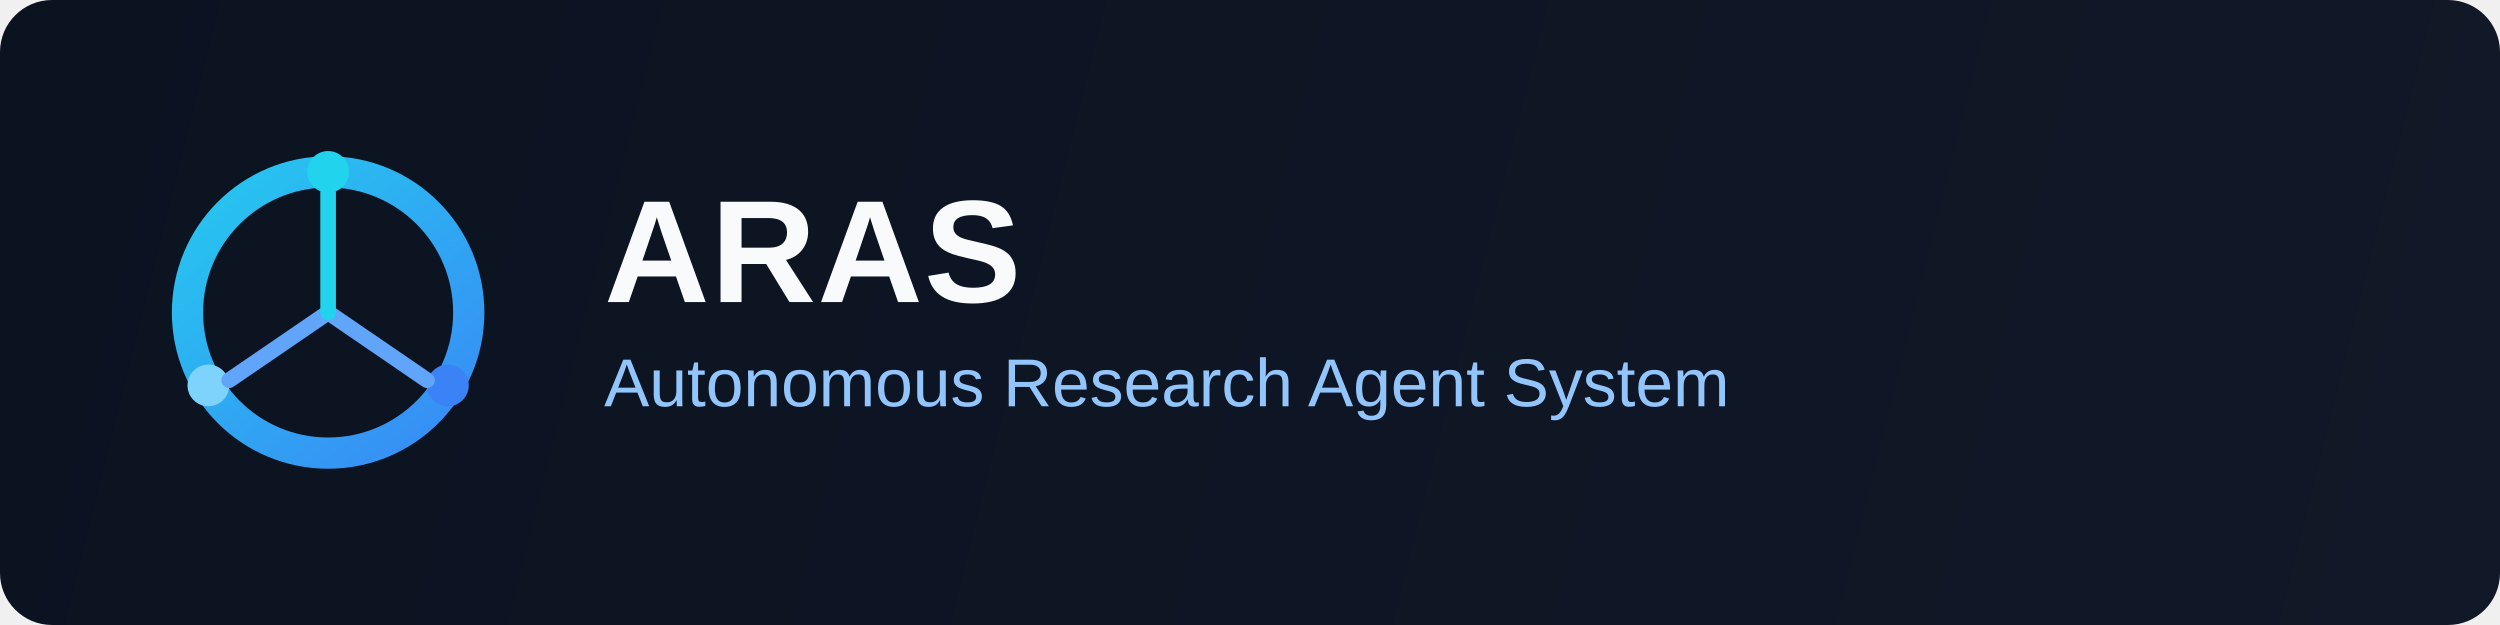
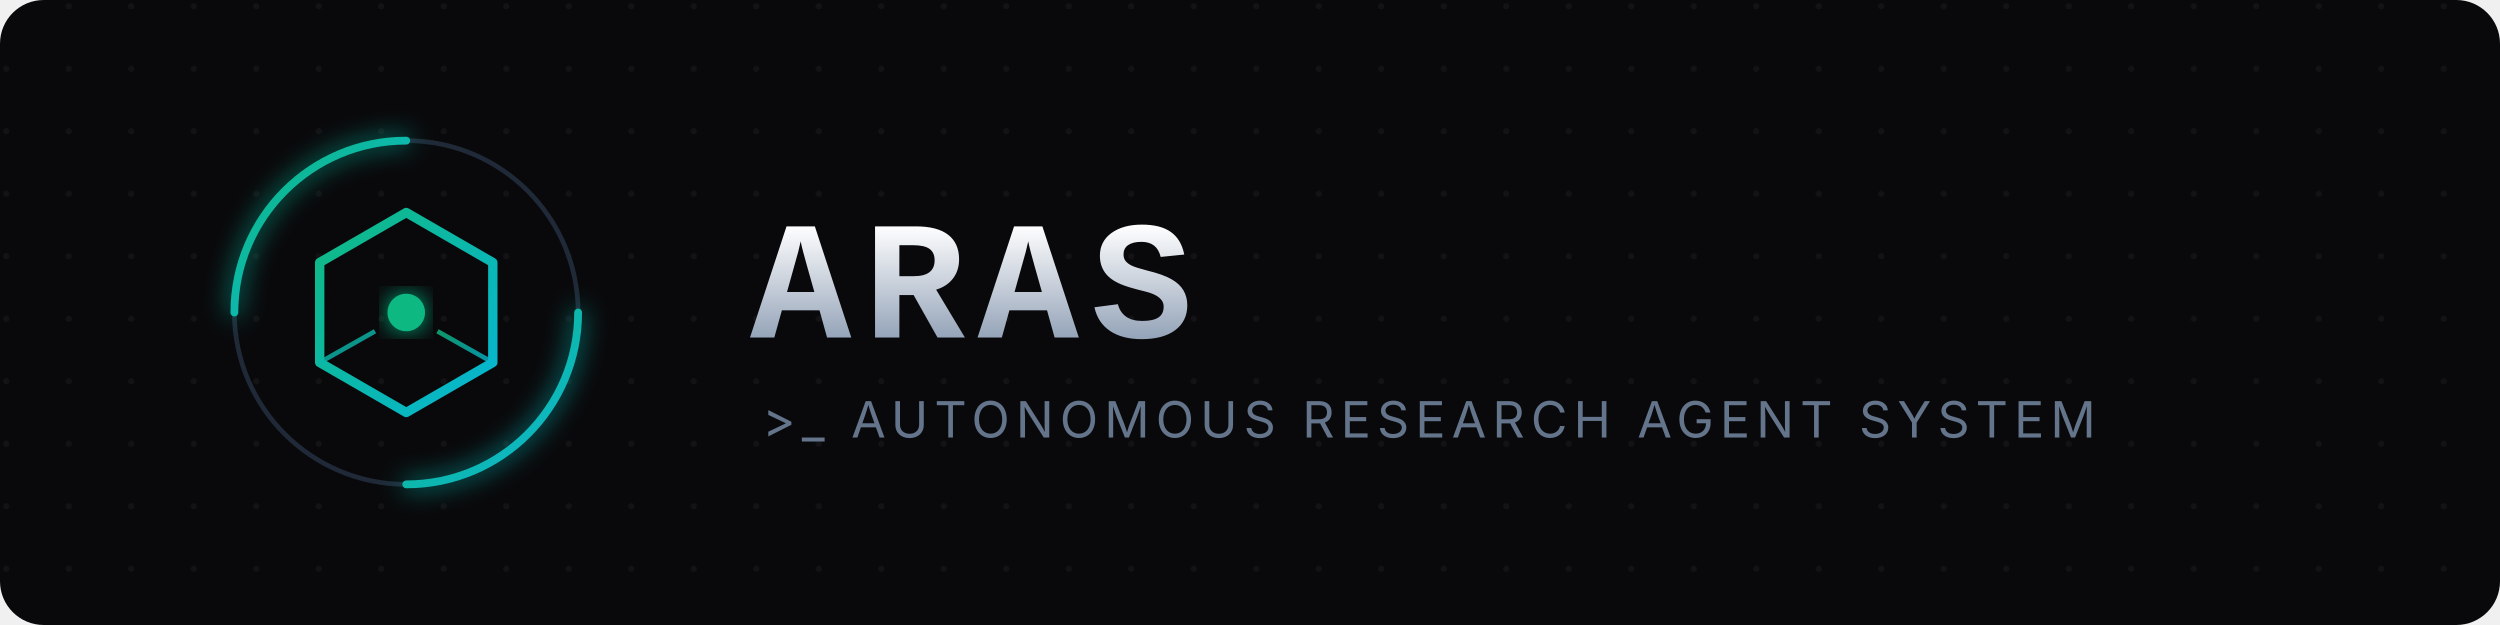
- <svg xmlns="http://www.w3.org/2000/svg" width="960" height="240" viewBox="0 0 960 240" fill="none" role="img" aria-label="ARAS logo">
+ <svg xmlns="http://www.w3.org/2000/svg" viewBox="0 0 800 200" width="100%" height="100%" role="img" aria-label="ARAS logo">
  <defs>
-     <linearGradient id="bg" x1="0" y1="0" x2="960" y2="240" gradientUnits="userSpaceOnUse">
-       <stop stop-color="#0B1220" />
-       <stop offset="1" stop-color="#111827" />
+     <linearGradient id="neonGrad" x1="0%" y1="0%" x2="100%" y2="100%">
+       <stop offset="0%" stop-color="#10B981" />
+       <stop offset="100%" stop-color="#06B6D4" />
    </linearGradient>
-     <linearGradient id="accent" x1="64" y1="40" x2="190" y2="190" gradientUnits="userSpaceOnUse">
-       <stop stop-color="#22D3EE" />
-       <stop offset="1" stop-color="#3B82F6" />
+     <linearGradient id="textGrad" x1="0%" y1="0%" x2="0%" y2="100%">
+       <stop offset="0%" stop-color="#FFFFFF" />
+       <stop offset="100%" stop-color="#94A3B8" />
    </linearGradient>
+     <filter id="glow" x="-20%" y="-20%" width="140%" height="140%">
+       <feGaussianBlur stdDeviation="4" result="blur" />
+       <feMerge>
+         <feMergeNode in="blur" />
+         <feMergeNode in="SourceGraphic" />
+       </feMerge>
+     </filter>
+     <pattern id="dotGrid" width="20" height="20" patternUnits="userSpaceOnUse">
+       <circle cx="2" cy="2" r="1" fill="#FFFFFF" opacity="0.04" />
+     </pattern>
  </defs>
-   <rect x="0" y="0" width="960" height="240" rx="20" fill="url(#bg)" />
-   <circle cx="126" cy="120" r="54" stroke="url(#accent)" stroke-width="12" />
-   <circle cx="126" cy="66" r="8" fill="#22D3EE" />
-   <circle cx="172" cy="148" r="8" fill="#3B82F6" />
-   <circle cx="80" cy="148" r="8" fill="#7DD3FC" />
-   <path d="M88 146L126 120L164 146" stroke="#60A5FA" stroke-width="6" stroke-linecap="round" />
-   <path d="M126 120L126 74" stroke="#22D3EE" stroke-width="6" stroke-linecap="round" />
-   <text x="232" y="116" fill="#F8FAFC" font-family="Segoe UI, Arial, sans-serif" font-size="56" font-weight="700" letter-spacing="0.5">ARAS</text>
-   <text x="232" y="156" fill="#93C5FD" font-family="Segoe UI, Arial, sans-serif" font-size="26" font-weight="500">Autonomous Research Agent System</text>
+   <rect width="800" height="200" rx="14" fill="#09090B" />
+   <rect width="800" height="200" rx="14" fill="url(#dotGrid)" />
+   <g transform="translate(130, 100)">
+     <circle cx="0" cy="0" r="55" stroke="#1F2937" stroke-width="1.5" fill="none" />
+     <path d="M -55 0 A 55 55 0 0 1 0 -55" stroke="url(#neonGrad)" stroke-width="2.5" fill="none" stroke-linecap="round" filter="url(#glow)" />
+     <path d="M 55 0 A 55 55 0 0 1 0 55" stroke="url(#neonGrad)" stroke-width="2.5" fill="none" stroke-linecap="round" filter="url(#glow)" />
+     <path d="M 0 -32 L 27.7 -16 L 27.7 16 L 0 32 L -27.7 16 L -27.7 -16 Z" fill="none" stroke="url(#neonGrad)" stroke-width="3" stroke-linejoin="round" />
+     <circle cx="0" cy="0" r="6" fill="#10B981" filter="url(#glow)" />
+     <line x1="0" y1="-32" x2="0" y2="-12" stroke="url(#neonGrad)" stroke-width="1.5" opacity="0.8" />
+     <line x1="-27.7" y1="16" x2="-10" y2="6" stroke="url(#neonGrad)" stroke-width="1.5" opacity="0.8" />
+     <line x1="27.7" y1="16" x2="10" y2="6" stroke="url(#neonGrad)" stroke-width="1.5" opacity="0.8" />
+   </g>
+   <g transform="translate(240, 108)">
+     <text x="0" y="0" font-family="'Courier New', Courier, monospace" font-size="54" font-weight="700" fill="url(#textGrad)" letter-spacing="4">ARAS</text>
+     <text x="4" y="32" font-family="system-ui, -apple-system, sans-serif" font-size="16" font-weight="400" fill="#64748B" letter-spacing="2">&gt;_ AUTONOMOUS RESEARCH AGENT SYSTEM</text>
+   </g>
</svg>
